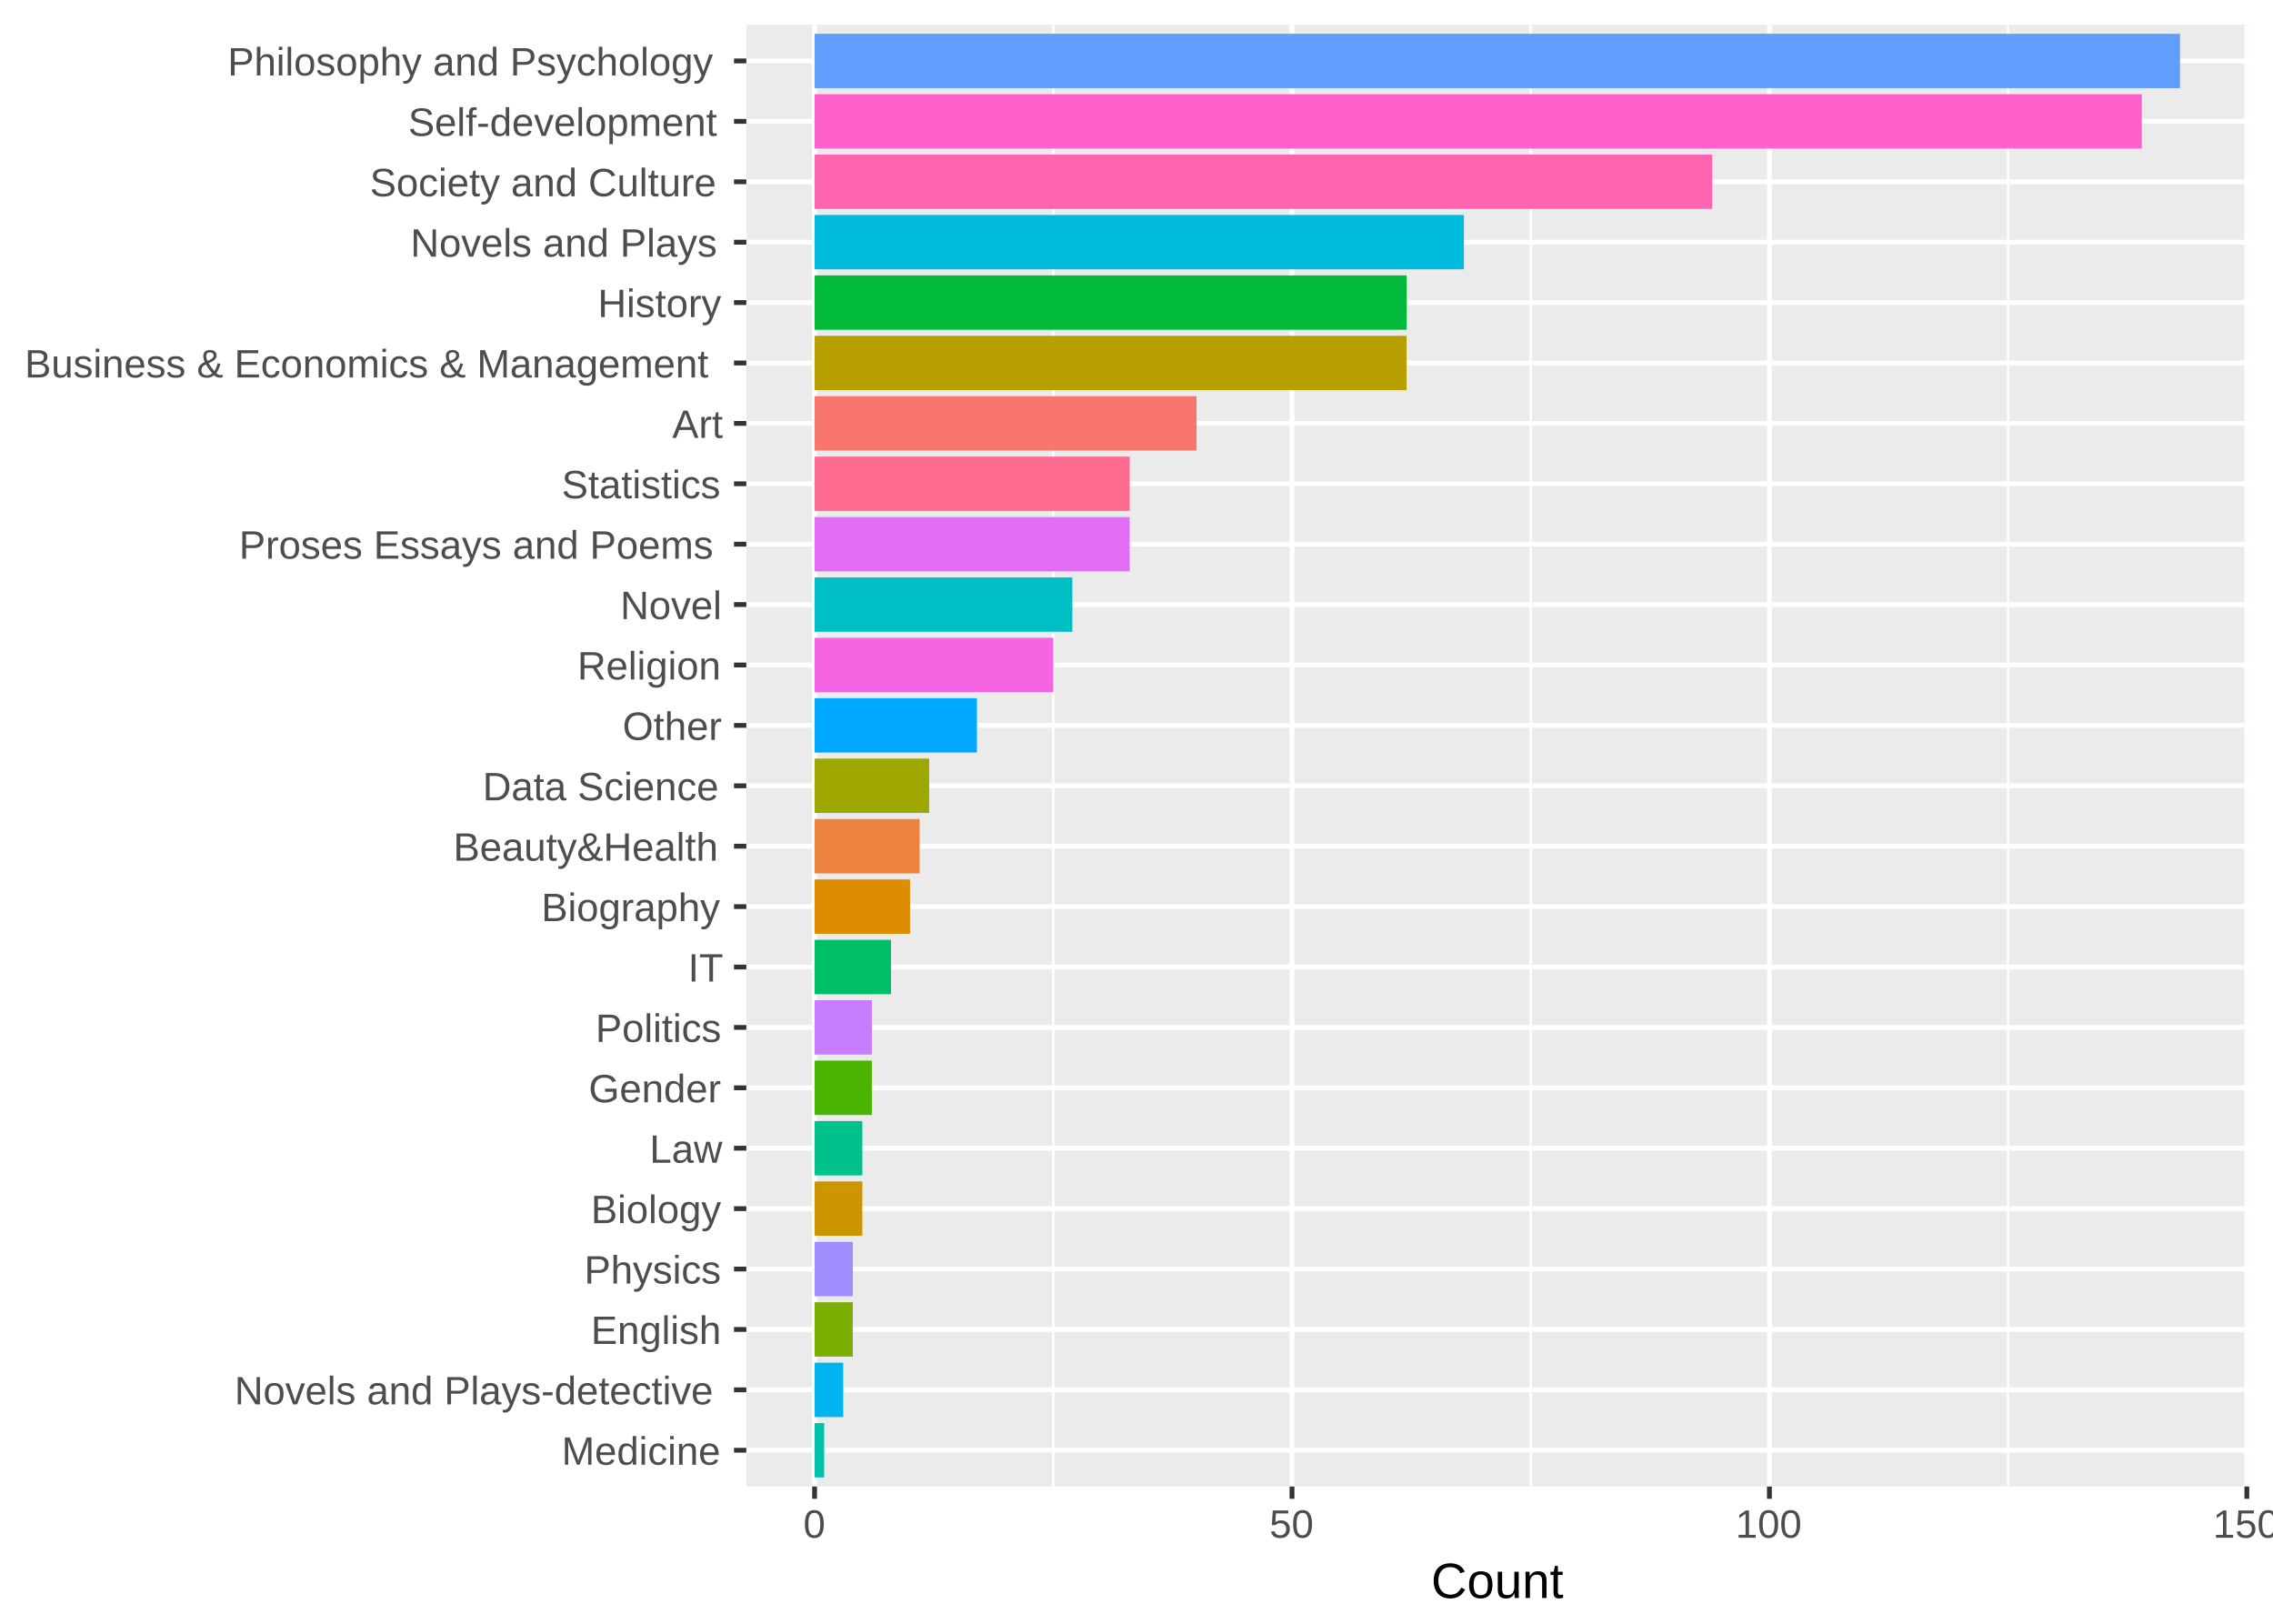
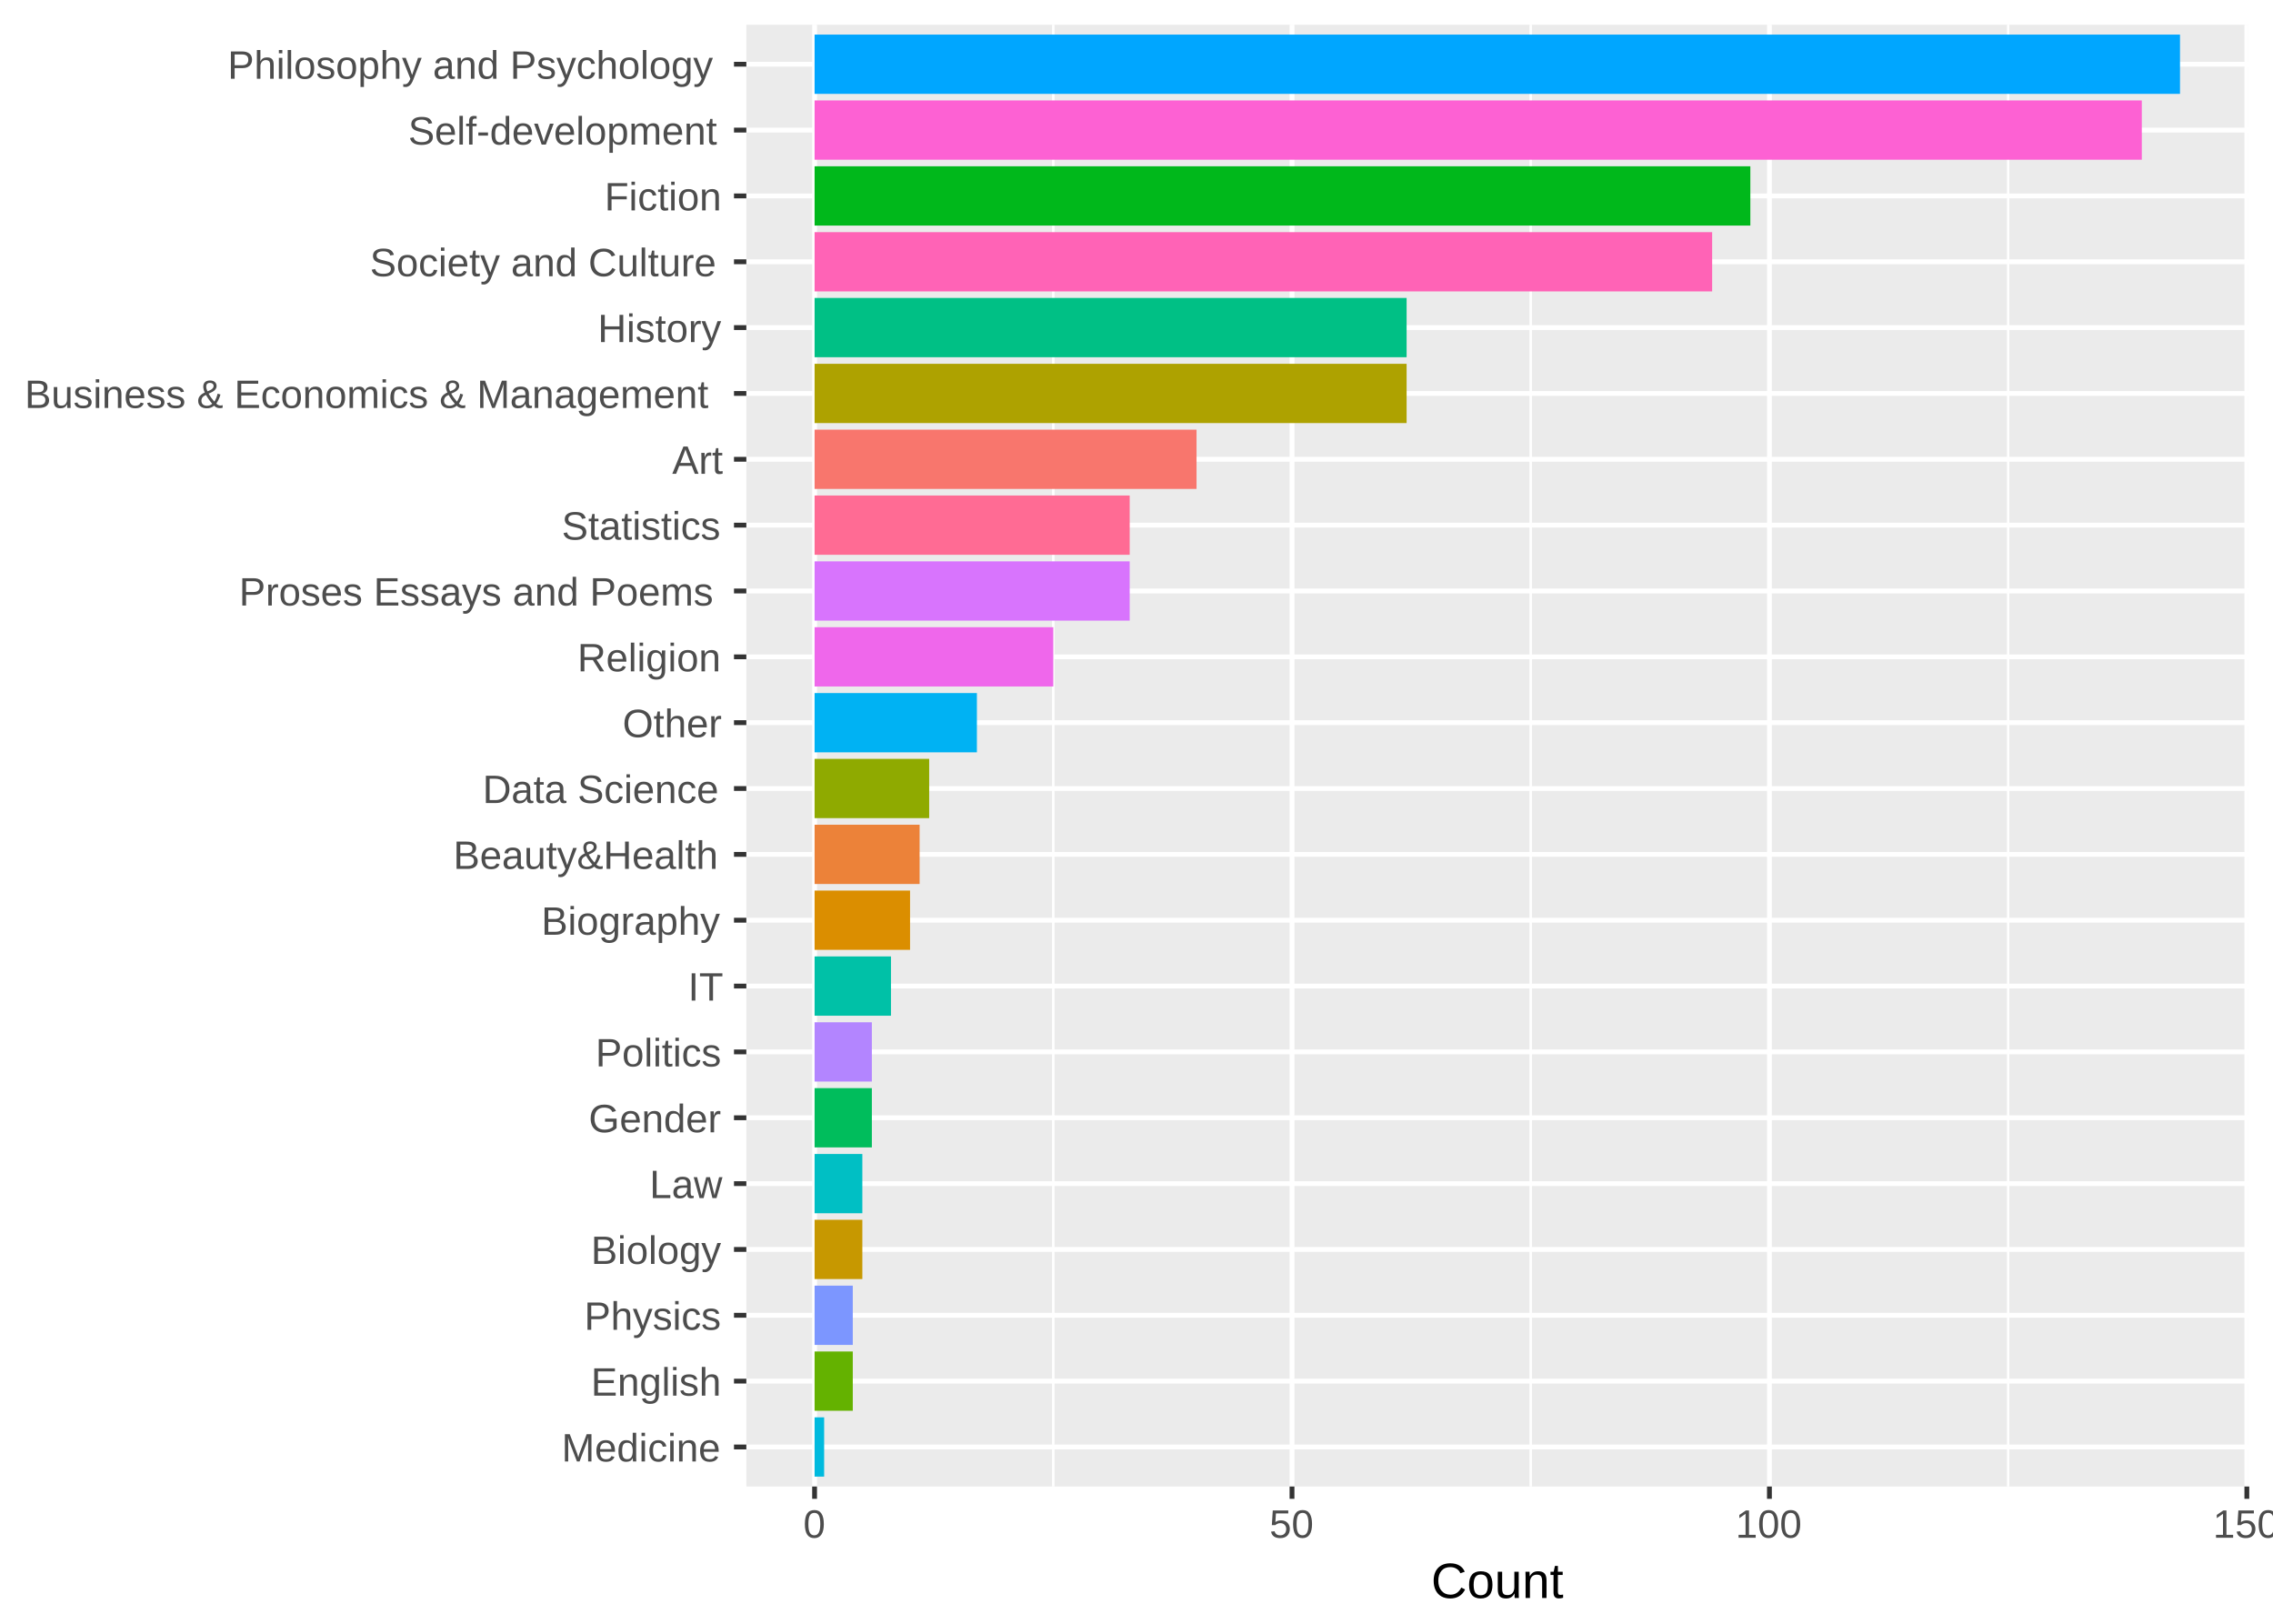
<svg xmlns="http://www.w3.org/2000/svg" viewBox="0 0 504.00 360.00">
  <defs>
    <style type="text/css">
    line, polyline, path, rect, circle {
      fill: none;
      stroke: #000000;
      stroke-linecap: round;
      stroke-linejoin: round;
      stroke-miterlimit: 10.00;
    }
  </style>
  </defs>
  <rect width="100%" height="100%" style="stroke: none; fill: #FFFFFF;" />
  <rect x="0.00" y="0.00" width="504.00" height="360.00" style="stroke-width: 1.07; stroke: #FFFFFF; fill: #FFFFFF;" />
  <defs>
    <clipPath id="cpMTY1LjQ4NXw0OTguNTIxfDMyOS41Njl8NS40Nzk0NQ==">
      <rect x="165.49" y="5.48" width="333.04" height="324.09" />
    </clipPath>
  </defs>
  <rect x="165.49" y="5.48" width="333.04" height="324.09" style="stroke-width: 1.07; stroke: none; fill: #EBEBEB;" clip-path="url(#cpMTY1LjQ4NXw0OTguNTIxfDMyOS41Njl8NS40Nzk0NQ==)" />
  <polyline points="233.55,329.57 233.55,5.48 " style="stroke-width: 0.53; stroke: #FFFFFF; stroke-linecap: butt;" clip-path="url(#cpMTY1LjQ4NXw0OTguNTIxfDMyOS41Njl8NS40Nzk0NQ==)" />
  <polyline points="339.41,329.57 339.41,5.48 " style="stroke-width: 0.53; stroke: #FFFFFF; stroke-linecap: butt;" clip-path="url(#cpMTY1LjQ4NXw0OTguNTIxfDMyOS41Njl8NS40Nzk0NQ==)" />
  <polyline points="445.27,329.57 445.27,5.48 " style="stroke-width: 0.53; stroke: #FFFFFF; stroke-linecap: butt;" clip-path="url(#cpMTY1LjQ4NXw0OTguNTIxfDMyOS41Njl8NS40Nzk0NQ==)" />
-   <polyline points="165.49,321.53 498.52,321.53 " style="stroke-width: 1.07; stroke: #FFFFFF; stroke-linecap: butt;" clip-path="url(#cpMTY1LjQ4NXw0OTguNTIxfDMyOS41Njl8NS40Nzk0NQ==)" />
-   <polyline points="165.49,308.14 498.52,308.14 " style="stroke-width: 1.07; stroke: #FFFFFF; stroke-linecap: butt;" clip-path="url(#cpMTY1LjQ4NXw0OTguNTIxfDMyOS41Njl8NS40Nzk0NQ==)" />
-   <polyline points="165.49,294.75 498.52,294.75 " style="stroke-width: 1.07; stroke: #FFFFFF; stroke-linecap: butt;" clip-path="url(#cpMTY1LjQ4NXw0OTguNTIxfDMyOS41Njl8NS40Nzk0NQ==)" />
-   <polyline points="165.49,281.36 498.52,281.36 " style="stroke-width: 1.07; stroke: #FFFFFF; stroke-linecap: butt;" clip-path="url(#cpMTY1LjQ4NXw0OTguNTIxfDMyOS41Njl8NS40Nzk0NQ==)" />
-   <polyline points="165.49,267.97 498.52,267.97 " style="stroke-width: 1.07; stroke: #FFFFFF; stroke-linecap: butt;" clip-path="url(#cpMTY1LjQ4NXw0OTguNTIxfDMyOS41Njl8NS40Nzk0NQ==)" />
-   <polyline points="165.49,254.57 498.52,254.57 " style="stroke-width: 1.07; stroke: #FFFFFF; stroke-linecap: butt;" clip-path="url(#cpMTY1LjQ4NXw0OTguNTIxfDMyOS41Njl8NS40Nzk0NQ==)" />
-   <polyline points="165.49,241.18 498.52,241.18 " style="stroke-width: 1.07; stroke: #FFFFFF; stroke-linecap: butt;" clip-path="url(#cpMTY1LjQ4NXw0OTguNTIxfDMyOS41Njl8NS40Nzk0NQ==)" />
-   <polyline points="165.49,227.79 498.52,227.79 " style="stroke-width: 1.07; stroke: #FFFFFF; stroke-linecap: butt;" clip-path="url(#cpMTY1LjQ4NXw0OTguNTIxfDMyOS41Njl8NS40Nzk0NQ==)" />
-   <polyline points="165.49,214.40 498.52,214.40 " style="stroke-width: 1.07; stroke: #FFFFFF; stroke-linecap: butt;" clip-path="url(#cpMTY1LjQ4NXw0OTguNTIxfDMyOS41Njl8NS40Nzk0NQ==)" />
-   <polyline points="165.49,201.00 498.52,201.00 " style="stroke-width: 1.07; stroke: #FFFFFF; stroke-linecap: butt;" clip-path="url(#cpMTY1LjQ4NXw0OTguNTIxfDMyOS41Njl8NS40Nzk0NQ==)" />
-   <polyline points="165.49,187.61 498.52,187.61 " style="stroke-width: 1.07; stroke: #FFFFFF; stroke-linecap: butt;" clip-path="url(#cpMTY1LjQ4NXw0OTguNTIxfDMyOS41Njl8NS40Nzk0NQ==)" />
-   <polyline points="165.49,174.22 498.52,174.22 " style="stroke-width: 1.07; stroke: #FFFFFF; stroke-linecap: butt;" clip-path="url(#cpMTY1LjQ4NXw0OTguNTIxfDMyOS41Njl8NS40Nzk0NQ==)" />
-   <polyline points="165.49,160.83 498.52,160.83 " style="stroke-width: 1.07; stroke: #FFFFFF; stroke-linecap: butt;" clip-path="url(#cpMTY1LjQ4NXw0OTguNTIxfDMyOS41Njl8NS40Nzk0NQ==)" />
-   <polyline points="165.49,147.44 498.52,147.44 " style="stroke-width: 1.07; stroke: #FFFFFF; stroke-linecap: butt;" clip-path="url(#cpMTY1LjQ4NXw0OTguNTIxfDMyOS41Njl8NS40Nzk0NQ==)" />
-   <polyline points="165.49,134.04 498.52,134.04 " style="stroke-width: 1.07; stroke: #FFFFFF; stroke-linecap: butt;" clip-path="url(#cpMTY1LjQ4NXw0OTguNTIxfDMyOS41Njl8NS40Nzk0NQ==)" />
-   <polyline points="165.49,120.65 498.52,120.65 " style="stroke-width: 1.07; stroke: #FFFFFF; stroke-linecap: butt;" clip-path="url(#cpMTY1LjQ4NXw0OTguNTIxfDMyOS41Njl8NS40Nzk0NQ==)" />
-   <polyline points="165.49,107.26 498.52,107.26 " style="stroke-width: 1.07; stroke: #FFFFFF; stroke-linecap: butt;" clip-path="url(#cpMTY1LjQ4NXw0OTguNTIxfDMyOS41Njl8NS40Nzk0NQ==)" />
-   <polyline points="165.49,93.87 498.52,93.87 " style="stroke-width: 1.07; stroke: #FFFFFF; stroke-linecap: butt;" clip-path="url(#cpMTY1LjQ4NXw0OTguNTIxfDMyOS41Njl8NS40Nzk0NQ==)" />
-   <polyline points="165.49,80.48 498.52,80.48 " style="stroke-width: 1.07; stroke: #FFFFFF; stroke-linecap: butt;" clip-path="url(#cpMTY1LjQ4NXw0OTguNTIxfDMyOS41Njl8NS40Nzk0NQ==)" />
-   <polyline points="165.49,67.08 498.52,67.08 " style="stroke-width: 1.07; stroke: #FFFFFF; stroke-linecap: butt;" clip-path="url(#cpMTY1LjQ4NXw0OTguNTIxfDMyOS41Njl8NS40Nzk0NQ==)" />
-   <polyline points="165.49,53.69 498.52,53.69 " style="stroke-width: 1.07; stroke: #FFFFFF; stroke-linecap: butt;" clip-path="url(#cpMTY1LjQ4NXw0OTguNTIxfDMyOS41Njl8NS40Nzk0NQ==)" />
-   <polyline points="165.49,40.30 498.52,40.30 " style="stroke-width: 1.07; stroke: #FFFFFF; stroke-linecap: butt;" clip-path="url(#cpMTY1LjQ4NXw0OTguNTIxfDMyOS41Njl8NS40Nzk0NQ==)" />
-   <polyline points="165.49,26.91 498.52,26.91 " style="stroke-width: 1.07; stroke: #FFFFFF; stroke-linecap: butt;" clip-path="url(#cpMTY1LjQ4NXw0OTguNTIxfDMyOS41Njl8NS40Nzk0NQ==)" />
-   <polyline points="165.49,13.51 498.52,13.51 " style="stroke-width: 1.07; stroke: #FFFFFF; stroke-linecap: butt;" clip-path="url(#cpMTY1LjQ4NXw0OTguNTIxfDMyOS41Njl8NS40Nzk0NQ==)" />
+   <polyline points="165.49,320.81 498.52,320.81 " style="stroke-width: 1.07; stroke: #FFFFFF; stroke-linecap: butt;" clip-path="url(#cpMTY1LjQ4NXw0OTguNTIxfDMyOS41Njl8NS40Nzk0NQ==)" />
+   <polyline points="165.49,306.21 498.52,306.21 " style="stroke-width: 1.07; stroke: #FFFFFF; stroke-linecap: butt;" clip-path="url(#cpMTY1LjQ4NXw0OTguNTIxfDMyOS41Njl8NS40Nzk0NQ==)" />
+   <polyline points="165.49,291.61 498.52,291.61 " style="stroke-width: 1.07; stroke: #FFFFFF; stroke-linecap: butt;" clip-path="url(#cpMTY1LjQ4NXw0OTguNTIxfDMyOS41Njl8NS40Nzk0NQ==)" />
+   <polyline points="165.49,277.01 498.52,277.01 " style="stroke-width: 1.07; stroke: #FFFFFF; stroke-linecap: butt;" clip-path="url(#cpMTY1LjQ4NXw0OTguNTIxfDMyOS41Njl8NS40Nzk0NQ==)" />
+   <polyline points="165.49,262.42 498.52,262.42 " style="stroke-width: 1.07; stroke: #FFFFFF; stroke-linecap: butt;" clip-path="url(#cpMTY1LjQ4NXw0OTguNTIxfDMyOS41Njl8NS40Nzk0NQ==)" />
+   <polyline points="165.49,247.82 498.52,247.82 " style="stroke-width: 1.07; stroke: #FFFFFF; stroke-linecap: butt;" clip-path="url(#cpMTY1LjQ4NXw0OTguNTIxfDMyOS41Njl8NS40Nzk0NQ==)" />
+   <polyline points="165.49,233.22 498.52,233.22 " style="stroke-width: 1.07; stroke: #FFFFFF; stroke-linecap: butt;" clip-path="url(#cpMTY1LjQ4NXw0OTguNTIxfDMyOS41Njl8NS40Nzk0NQ==)" />
+   <polyline points="165.49,218.62 498.52,218.62 " style="stroke-width: 1.07; stroke: #FFFFFF; stroke-linecap: butt;" clip-path="url(#cpMTY1LjQ4NXw0OTguNTIxfDMyOS41Njl8NS40Nzk0NQ==)" />
+   <polyline points="165.49,204.02 498.52,204.02 " style="stroke-width: 1.07; stroke: #FFFFFF; stroke-linecap: butt;" clip-path="url(#cpMTY1LjQ4NXw0OTguNTIxfDMyOS41Njl8NS40Nzk0NQ==)" />
+   <polyline points="165.49,189.42 498.52,189.42 " style="stroke-width: 1.07; stroke: #FFFFFF; stroke-linecap: butt;" clip-path="url(#cpMTY1LjQ4NXw0OTguNTIxfDMyOS41Njl8NS40Nzk0NQ==)" />
+   <polyline points="165.49,174.82 498.52,174.82 " style="stroke-width: 1.07; stroke: #FFFFFF; stroke-linecap: butt;" clip-path="url(#cpMTY1LjQ4NXw0OTguNTIxfDMyOS41Njl8NS40Nzk0NQ==)" />
+   <polyline points="165.49,160.22 498.52,160.22 " style="stroke-width: 1.07; stroke: #FFFFFF; stroke-linecap: butt;" clip-path="url(#cpMTY1LjQ4NXw0OTguNTIxfDMyOS41Njl8NS40Nzk0NQ==)" />
+   <polyline points="165.49,145.63 498.52,145.63 " style="stroke-width: 1.07; stroke: #FFFFFF; stroke-linecap: butt;" clip-path="url(#cpMTY1LjQ4NXw0OTguNTIxfDMyOS41Njl8NS40Nzk0NQ==)" />
+   <polyline points="165.49,131.03 498.52,131.03 " style="stroke-width: 1.07; stroke: #FFFFFF; stroke-linecap: butt;" clip-path="url(#cpMTY1LjQ4NXw0OTguNTIxfDMyOS41Njl8NS40Nzk0NQ==)" />
+   <polyline points="165.49,116.43 498.52,116.43 " style="stroke-width: 1.07; stroke: #FFFFFF; stroke-linecap: butt;" clip-path="url(#cpMTY1LjQ4NXw0OTguNTIxfDMyOS41Njl8NS40Nzk0NQ==)" />
+   <polyline points="165.49,101.83 498.52,101.83 " style="stroke-width: 1.07; stroke: #FFFFFF; stroke-linecap: butt;" clip-path="url(#cpMTY1LjQ4NXw0OTguNTIxfDMyOS41Njl8NS40Nzk0NQ==)" />
+   <polyline points="165.49,87.23 498.52,87.23 " style="stroke-width: 1.07; stroke: #FFFFFF; stroke-linecap: butt;" clip-path="url(#cpMTY1LjQ4NXw0OTguNTIxfDMyOS41Njl8NS40Nzk0NQ==)" />
+   <polyline points="165.49,72.63 498.52,72.63 " style="stroke-width: 1.07; stroke: #FFFFFF; stroke-linecap: butt;" clip-path="url(#cpMTY1LjQ4NXw0OTguNTIxfDMyOS41Njl8NS40Nzk0NQ==)" />
+   <polyline points="165.49,58.03 498.52,58.03 " style="stroke-width: 1.07; stroke: #FFFFFF; stroke-linecap: butt;" clip-path="url(#cpMTY1LjQ4NXw0OTguNTIxfDMyOS41Njl8NS40Nzk0NQ==)" />
+   <polyline points="165.49,43.44 498.52,43.44 " style="stroke-width: 1.07; stroke: #FFFFFF; stroke-linecap: butt;" clip-path="url(#cpMTY1LjQ4NXw0OTguNTIxfDMyOS41Njl8NS40Nzk0NQ==)" />
+   <polyline points="165.49,28.84 498.52,28.84 " style="stroke-width: 1.07; stroke: #FFFFFF; stroke-linecap: butt;" clip-path="url(#cpMTY1LjQ4NXw0OTguNTIxfDMyOS41Njl8NS40Nzk0NQ==)" />
+   <polyline points="165.49,14.24 498.52,14.24 " style="stroke-width: 1.07; stroke: #FFFFFF; stroke-linecap: butt;" clip-path="url(#cpMTY1LjQ4NXw0OTguNTIxfDMyOS41Njl8NS40Nzk0NQ==)" />
  <polyline points="180.62,329.57 180.62,5.48 " style="stroke-width: 1.07; stroke: #FFFFFF; stroke-linecap: butt;" clip-path="url(#cpMTY1LjQ4NXw0OTguNTIxfDMyOS41Njl8NS40Nzk0NQ==)" />
  <polyline points="286.48,329.57 286.48,5.48 " style="stroke-width: 1.07; stroke: #FFFFFF; stroke-linecap: butt;" clip-path="url(#cpMTY1LjQ4NXw0OTguNTIxfDMyOS41Njl8NS40Nzk0NQ==)" />
  <polyline points="392.34,329.57 392.34,5.48 " style="stroke-width: 1.07; stroke: #FFFFFF; stroke-linecap: butt;" clip-path="url(#cpMTY1LjQ4NXw0OTguNTIxfDMyOS41Njl8NS40Nzk0NQ==)" />
  <polyline points="498.20,329.57 498.20,5.48 " style="stroke-width: 1.07; stroke: #FFFFFF; stroke-linecap: butt;" clip-path="url(#cpMTY1LjQ4NXw0OTguNTIxfDMyOS41Njl8NS40Nzk0NQ==)" />
-   <rect x="180.62" y="315.51" width="2.12" height="12.05" style="stroke-width: 1.07; stroke: none; stroke-linecap: butt; fill: #00C1A9;" clip-path="url(#cpMTY1LjQ4NXw0OTguNTIxfDMyOS41Njl8NS40Nzk0NQ==)" />
-   <rect x="180.62" y="302.12" width="6.35" height="12.05" style="stroke-width: 1.07; stroke: none; stroke-linecap: butt; fill: #00B4F0;" clip-path="url(#cpMTY1LjQ4NXw0OTguNTIxfDMyOS41Njl8NS40Nzk0NQ==)" />
-   <rect x="180.62" y="288.72" width="8.47" height="12.05" style="stroke-width: 1.07; stroke: none; stroke-linecap: butt; fill: #7CAE00;" clip-path="url(#cpMTY1LjQ4NXw0OTguNTIxfDMyOS41Njl8NS40Nzk0NQ==)" />
-   <rect x="180.62" y="275.33" width="8.47" height="12.05" style="stroke-width: 1.07; stroke: none; stroke-linecap: butt; fill: #9F8CFF;" clip-path="url(#cpMTY1LjQ4NXw0OTguNTIxfDMyOS41Njl8NS40Nzk0NQ==)" />
-   <rect x="180.62" y="261.94" width="10.59" height="12.05" style="stroke-width: 1.07; stroke: none; stroke-linecap: butt; fill: #CD9600;" clip-path="url(#cpMTY1LjQ4NXw0OTguNTIxfDMyOS41Njl8NS40Nzk0NQ==)" />
-   <rect x="180.62" y="248.55" width="10.59" height="12.05" style="stroke-width: 1.07; stroke: none; stroke-linecap: butt; fill: #00C08B;" clip-path="url(#cpMTY1LjQ4NXw0OTguNTIxfDMyOS41Njl8NS40Nzk0NQ==)" />
-   <rect x="180.62" y="235.15" width="12.70" height="12.05" style="stroke-width: 1.07; stroke: none; stroke-linecap: butt; fill: #49B500;" clip-path="url(#cpMTY1LjQ4NXw0OTguNTIxfDMyOS41Njl8NS40Nzk0NQ==)" />
-   <rect x="180.62" y="221.76" width="12.70" height="12.05" style="stroke-width: 1.07; stroke: none; stroke-linecap: butt; fill: #C77CFF;" clip-path="url(#cpMTY1LjQ4NXw0OTguNTIxfDMyOS41Njl8NS40Nzk0NQ==)" />
-   <rect x="180.62" y="208.37" width="16.94" height="12.05" style="stroke-width: 1.07; stroke: none; stroke-linecap: butt; fill: #00BE67;" clip-path="url(#cpMTY1LjQ4NXw0OTguNTIxfDMyOS41Njl8NS40Nzk0NQ==)" />
-   <rect x="180.62" y="194.98" width="21.17" height="12.05" style="stroke-width: 1.07; stroke: none; stroke-linecap: butt; fill: #DE8C00;" clip-path="url(#cpMTY1LjQ4NXw0OTguNTIxfDMyOS41Njl8NS40Nzk0NQ==)" />
-   <rect x="180.62" y="181.59" width="23.29" height="12.05" style="stroke-width: 1.07; stroke: none; stroke-linecap: butt; fill: #ED813E;" clip-path="url(#cpMTY1LjQ4NXw0OTguNTIxfDMyOS41Njl8NS40Nzk0NQ==)" />
-   <rect x="180.62" y="168.19" width="25.41" height="12.05" style="stroke-width: 1.07; stroke: none; stroke-linecap: butt; fill: #9DA700;" clip-path="url(#cpMTY1LjQ4NXw0OTguNTIxfDMyOS41Njl8NS40Nzk0NQ==)" />
-   <rect x="180.62" y="154.80" width="35.99" height="12.05" style="stroke-width: 1.07; stroke: none; stroke-linecap: butt; fill: #00A9FF;" clip-path="url(#cpMTY1LjQ4NXw0OTguNTIxfDMyOS41Njl8NS40Nzk0NQ==)" />
-   <rect x="180.62" y="141.41" width="52.93" height="12.05" style="stroke-width: 1.07; stroke: none; stroke-linecap: butt; fill: #F564E3;" clip-path="url(#cpMTY1LjQ4NXw0OTguNTIxfDMyOS41Njl8NS40Nzk0NQ==)" />
-   <rect x="180.62" y="128.02" width="57.16" height="12.05" style="stroke-width: 1.07; stroke: none; stroke-linecap: butt; fill: #00BFC4;" clip-path="url(#cpMTY1LjQ4NXw0OTguNTIxfDMyOS41Njl8NS40Nzk0NQ==)" />
-   <rect x="180.62" y="114.63" width="69.87" height="12.05" style="stroke-width: 1.07; stroke: none; stroke-linecap: butt; fill: #E36EF6;" clip-path="url(#cpMTY1LjQ4NXw0OTguNTIxfDMyOS41Njl8NS40Nzk0NQ==)" />
-   <rect x="180.62" y="101.23" width="69.87" height="12.05" style="stroke-width: 1.07; stroke: none; stroke-linecap: butt; fill: #FF6C91;" clip-path="url(#cpMTY1LjQ4NXw0OTguNTIxfDMyOS41Njl8NS40Nzk0NQ==)" />
-   <rect x="180.62" y="87.84" width="84.69" height="12.05" style="stroke-width: 1.07; stroke: none; stroke-linecap: butt; fill: #F8766D;" clip-path="url(#cpMTY1LjQ4NXw0OTguNTIxfDMyOS41Njl8NS40Nzk0NQ==)" />
-   <rect x="180.62" y="74.45" width="131.27" height="12.05" style="stroke-width: 1.07; stroke: none; stroke-linecap: butt; fill: #B79F00;" clip-path="url(#cpMTY1LjQ4NXw0OTguNTIxfDMyOS41Njl8NS40Nzk0NQ==)" />
-   <rect x="180.62" y="61.06" width="131.27" height="12.05" style="stroke-width: 1.07; stroke: none; stroke-linecap: butt; fill: #00BA38;" clip-path="url(#cpMTY1LjQ4NXw0OTguNTIxfDMyOS41Njl8NS40Nzk0NQ==)" />
-   <rect x="180.62" y="47.66" width="143.97" height="12.05" style="stroke-width: 1.07; stroke: none; stroke-linecap: butt; fill: #00BBDC;" clip-path="url(#cpMTY1LjQ4NXw0OTguNTIxfDMyOS41Njl8NS40Nzk0NQ==)" />
-   <rect x="180.62" y="34.27" width="199.02" height="12.05" style="stroke-width: 1.07; stroke: none; stroke-linecap: butt; fill: #FF64B0;" clip-path="url(#cpMTY1LjQ4NXw0OTguNTIxfDMyOS41Njl8NS40Nzk0NQ==)" />
-   <rect x="180.62" y="20.88" width="294.29" height="12.05" style="stroke-width: 1.07; stroke: none; stroke-linecap: butt; fill: #FF61CC;" clip-path="url(#cpMTY1LjQ4NXw0OTguNTIxfDMyOS41Njl8NS40Nzk0NQ==)" />
-   <rect x="180.62" y="7.49" width="302.76" height="12.05" style="stroke-width: 1.07; stroke: none; stroke-linecap: butt; fill: #619CFF;" clip-path="url(#cpMTY1LjQ4NXw0OTguNTIxfDMyOS41Njl8NS40Nzk0NQ==)" />
+   <rect x="180.62" y="314.24" width="2.12" height="13.14" style="stroke-width: 1.07; stroke: none; stroke-linecap: butt; fill: #00BADE;" clip-path="url(#cpMTY1LjQ4NXw0OTguNTIxfDMyOS41Njl8NS40Nzk0NQ==)" />
+   <rect x="180.62" y="299.64" width="8.47" height="13.14" style="stroke-width: 1.07; stroke: none; stroke-linecap: butt; fill: #64B200;" clip-path="url(#cpMTY1LjQ4NXw0OTguNTIxfDMyOS41Njl8NS40Nzk0NQ==)" />
+   <rect x="180.62" y="285.04" width="8.47" height="13.14" style="stroke-width: 1.07; stroke: none; stroke-linecap: butt; fill: #7C96FF;" clip-path="url(#cpMTY1LjQ4NXw0OTguNTIxfDMyOS41Njl8NS40Nzk0NQ==)" />
+   <rect x="180.62" y="270.44" width="10.59" height="13.14" style="stroke-width: 1.07; stroke: none; stroke-linecap: butt; fill: #C79800;" clip-path="url(#cpMTY1LjQ4NXw0OTguNTIxfDMyOS41Njl8NS40Nzk0NQ==)" />
+   <rect x="180.62" y="255.85" width="10.59" height="13.14" style="stroke-width: 1.07; stroke: none; stroke-linecap: butt; fill: #00BFC4;" clip-path="url(#cpMTY1LjQ4NXw0OTguNTIxfDMyOS41Njl8NS40Nzk0NQ==)" />
+   <rect x="180.62" y="241.25" width="12.70" height="13.14" style="stroke-width: 1.07; stroke: none; stroke-linecap: butt; fill: #00BD5C;" clip-path="url(#cpMTY1LjQ4NXw0OTguNTIxfDMyOS41Njl8NS40Nzk0NQ==)" />
+   <rect x="180.62" y="226.65" width="12.70" height="13.14" style="stroke-width: 1.07; stroke: none; stroke-linecap: butt; fill: #B385FF;" clip-path="url(#cpMTY1LjQ4NXw0OTguNTIxfDMyOS41Njl8NS40Nzk0NQ==)" />
+   <rect x="180.62" y="212.05" width="16.94" height="13.14" style="stroke-width: 1.07; stroke: none; stroke-linecap: butt; fill: #00C1A7;" clip-path="url(#cpMTY1LjQ4NXw0OTguNTIxfDMyOS41Njl8NS40Nzk0NQ==)" />
+   <rect x="180.62" y="197.45" width="21.17" height="13.14" style="stroke-width: 1.07; stroke: none; stroke-linecap: butt; fill: #DB8E00;" clip-path="url(#cpMTY1LjQ4NXw0OTguNTIxfDMyOS41Njl8NS40Nzk0NQ==)" />
+   <rect x="180.62" y="182.85" width="23.29" height="13.14" style="stroke-width: 1.07; stroke: none; stroke-linecap: butt; fill: #EC8239;" clip-path="url(#cpMTY1LjQ4NXw0OTguNTIxfDMyOS41Njl8NS40Nzk0NQ==)" />
+   <rect x="180.62" y="168.25" width="25.41" height="13.14" style="stroke-width: 1.07; stroke: none; stroke-linecap: butt; fill: #8FAA00;" clip-path="url(#cpMTY1LjQ4NXw0OTguNTIxfDMyOS41Njl8NS40Nzk0NQ==)" />
+   <rect x="180.62" y="153.66" width="35.99" height="13.14" style="stroke-width: 1.07; stroke: none; stroke-linecap: butt; fill: #00B2F3;" clip-path="url(#cpMTY1LjQ4NXw0OTguNTIxfDMyOS41Njl8NS40Nzk0NQ==)" />
+   <rect x="180.62" y="139.06" width="52.93" height="13.14" style="stroke-width: 1.07; stroke: none; stroke-linecap: butt; fill: #EF67EB;" clip-path="url(#cpMTY1LjQ4NXw0OTguNTIxfDMyOS41Njl8NS40Nzk0NQ==)" />
+   <rect x="180.62" y="124.46" width="69.87" height="13.14" style="stroke-width: 1.07; stroke: none; stroke-linecap: butt; fill: #D874FD;" clip-path="url(#cpMTY1LjQ4NXw0OTguNTIxfDMyOS41Njl8NS40Nzk0NQ==)" />
+   <rect x="180.62" y="109.86" width="69.87" height="13.14" style="stroke-width: 1.07; stroke: none; stroke-linecap: butt; fill: #FF6B94;" clip-path="url(#cpMTY1LjQ4NXw0OTguNTIxfDMyOS41Njl8NS40Nzk0NQ==)" />
+   <rect x="180.62" y="95.26" width="84.69" height="13.14" style="stroke-width: 1.07; stroke: none; stroke-linecap: butt; fill: #F8766D;" clip-path="url(#cpMTY1LjQ4NXw0OTguNTIxfDMyOS41Njl8NS40Nzk0NQ==)" />
+   <rect x="180.62" y="80.66" width="131.27" height="13.14" style="stroke-width: 1.07; stroke: none; stroke-linecap: butt; fill: #AEA200;" clip-path="url(#cpMTY1LjQ4NXw0OTguNTIxfDMyOS41Njl8NS40Nzk0NQ==)" />
+   <rect x="180.62" y="66.06" width="131.27" height="13.14" style="stroke-width: 1.07; stroke: none; stroke-linecap: butt; fill: #00C085;" clip-path="url(#cpMTY1LjQ4NXw0OTguNTIxfDMyOS41Njl8NS40Nzk0NQ==)" />
+   <rect x="180.62" y="51.47" width="199.02" height="13.14" style="stroke-width: 1.07; stroke: none; stroke-linecap: butt; fill: #FF63B6;" clip-path="url(#cpMTY1LjQ4NXw0OTguNTIxfDMyOS41Njl8NS40Nzk0NQ==)" />
+   <rect x="180.62" y="36.87" width="207.49" height="13.14" style="stroke-width: 1.07; stroke: none; stroke-linecap: butt; fill: #00B81B;" clip-path="url(#cpMTY1LjQ4NXw0OTguNTIxfDMyOS41Njl8NS40Nzk0NQ==)" />
+   <rect x="180.62" y="22.27" width="294.29" height="13.14" style="stroke-width: 1.07; stroke: none; stroke-linecap: butt; fill: #FD61D3;" clip-path="url(#cpMTY1LjQ4NXw0OTguNTIxfDMyOS41Njl8NS40Nzk0NQ==)" />
+   <rect x="180.62" y="7.67" width="302.76" height="13.14" style="stroke-width: 1.07; stroke: none; stroke-linecap: butt; fill: #00A6FF;" clip-path="url(#cpMTY1LjQ4NXw0OTguNTIxfDMyOS41Njl8NS40Nzk0NQ==)" />
  <defs>
    <clipPath id="cpMHw1MDR8MzYwfDA=">
      <rect x="0.00" y="0.00" width="504.00" height="360.00" />
    </clipPath>
  </defs>
  <g clip-path="url(#cpMHw1MDR8MzYwfDA=)">
-     <text x="124.54" y="324.75" style="font-size: 8.80px; fill: #4D4D4D; font-family: Arial;" textLength="36.02px" lengthAdjust="spacingAndGlyphs">Medicine</text>
+     <text x="124.54" y="324.03" style="font-size: 8.80px; fill: #4D4D4D; font-family: Arial;" textLength="36.02px" lengthAdjust="spacingAndGlyphs">Medicine</text>
  </g>
  <g clip-path="url(#cpMHw1MDR8MzYwfDA=)">
-     <text x="52.00" y="311.36" style="font-size: 8.80px; fill: #4D4D4D; font-family: Arial;" textLength="108.55px" lengthAdjust="spacingAndGlyphs">Novels and Plays-detective</text>
+     <text x="131.04" y="309.43" style="font-size: 8.80px; fill: #4D4D4D; font-family: Arial;" textLength="29.52px" lengthAdjust="spacingAndGlyphs">English</text>
  </g>
  <g clip-path="url(#cpMHw1MDR8MzYwfDA=)">
-     <text x="131.04" y="297.97" style="font-size: 8.80px; fill: #4D4D4D; font-family: Arial;" textLength="29.52px" lengthAdjust="spacingAndGlyphs">English</text>
+     <text x="129.55" y="294.83" style="font-size: 8.80px; fill: #4D4D4D; font-family: Arial;" textLength="31.01px" lengthAdjust="spacingAndGlyphs">Physics</text>
  </g>
  <g clip-path="url(#cpMHw1MDR8MzYwfDA=)">
-     <text x="129.55" y="284.58" style="font-size: 8.80px; fill: #4D4D4D; font-family: Arial;" textLength="31.01px" lengthAdjust="spacingAndGlyphs">Physics</text>
+     <text x="131.04" y="280.23" style="font-size: 8.80px; fill: #4D4D4D; font-family: Arial;" textLength="29.52px" lengthAdjust="spacingAndGlyphs">Biology</text>
  </g>
  <g clip-path="url(#cpMHw1MDR8MzYwfDA=)">
-     <text x="131.04" y="271.18" style="font-size: 8.80px; fill: #4D4D4D; font-family: Arial;" textLength="29.52px" lengthAdjust="spacingAndGlyphs">Biology</text>
+     <text x="144.04" y="265.63" style="font-size: 8.80px; fill: #4D4D4D; font-family: Arial;" textLength="16.51px" lengthAdjust="spacingAndGlyphs">Law</text>
  </g>
  <g clip-path="url(#cpMHw1MDR8MzYwfDA=)">
-     <text x="144.04" y="257.79" style="font-size: 8.80px; fill: #4D4D4D; font-family: Arial;" textLength="16.51px" lengthAdjust="spacingAndGlyphs">Law</text>
+     <text x="130.53" y="251.04" style="font-size: 8.80px; fill: #4D4D4D; font-family: Arial;" textLength="30.02px" lengthAdjust="spacingAndGlyphs">Gender</text>
  </g>
  <g clip-path="url(#cpMHw1MDR8MzYwfDA=)">
-     <text x="130.53" y="244.40" style="font-size: 8.80px; fill: #4D4D4D; font-family: Arial;" textLength="30.02px" lengthAdjust="spacingAndGlyphs">Gender</text>
+     <text x="132.05" y="236.44" style="font-size: 8.80px; fill: #4D4D4D; font-family: Arial;" textLength="28.51px" lengthAdjust="spacingAndGlyphs">Politics</text>
  </g>
  <g clip-path="url(#cpMHw1MDR8MzYwfDA=)">
-     <text x="132.05" y="231.01" style="font-size: 8.80px; fill: #4D4D4D; font-family: Arial;" textLength="28.51px" lengthAdjust="spacingAndGlyphs">Politics</text>
+     <text x="152.56" y="221.84" style="font-size: 8.80px; fill: #4D4D4D; font-family: Arial;" textLength="8.00px" lengthAdjust="spacingAndGlyphs">IT</text>
  </g>
  <g clip-path="url(#cpMHw1MDR8MzYwfDA=)">
-     <text x="152.56" y="217.62" style="font-size: 8.80px; fill: #4D4D4D; font-family: Arial;" textLength="8.00px" lengthAdjust="spacingAndGlyphs">IT</text>
+     <text x="120.03" y="207.24" style="font-size: 8.80px; fill: #4D4D4D; font-family: Arial;" textLength="40.53px" lengthAdjust="spacingAndGlyphs">Biography</text>
  </g>
  <g clip-path="url(#cpMHw1MDR8MzYwfDA=)">
-     <text x="120.03" y="204.22" style="font-size: 8.80px; fill: #4D4D4D; font-family: Arial;" textLength="40.53px" lengthAdjust="spacingAndGlyphs">Biography</text>
+     <text x="100.52" y="192.64" style="font-size: 8.80px; fill: #4D4D4D; font-family: Arial;" textLength="60.04px" lengthAdjust="spacingAndGlyphs">Beauty&amp;Health</text>
  </g>
  <g clip-path="url(#cpMHw1MDR8MzYwfDA=)">
-     <text x="100.52" y="190.83" style="font-size: 8.80px; fill: #4D4D4D; font-family: Arial;" textLength="60.04px" lengthAdjust="spacingAndGlyphs">Beauty&amp;Health</text>
+     <text x="107.02" y="178.04" style="font-size: 8.80px; fill: #4D4D4D; font-family: Arial;" textLength="53.53px" lengthAdjust="spacingAndGlyphs">Data Science</text>
  </g>
  <g clip-path="url(#cpMHw1MDR8MzYwfDA=)">
-     <text x="107.02" y="177.44" style="font-size: 8.80px; fill: #4D4D4D; font-family: Arial;" textLength="53.53px" lengthAdjust="spacingAndGlyphs">Data Science</text>
+     <text x="138.04" y="163.44" style="font-size: 8.80px; fill: #4D4D4D; font-family: Arial;" textLength="22.51px" lengthAdjust="spacingAndGlyphs">Other</text>
  </g>
  <g clip-path="url(#cpMHw1MDR8MzYwfDA=)">
-     <text x="138.04" y="164.05" style="font-size: 8.80px; fill: #4D4D4D; font-family: Arial;" textLength="22.51px" lengthAdjust="spacingAndGlyphs">Other</text>
+     <text x="128.03" y="148.85" style="font-size: 8.80px; fill: #4D4D4D; font-family: Arial;" textLength="32.52px" lengthAdjust="spacingAndGlyphs">Religion</text>
  </g>
  <g clip-path="url(#cpMHw1MDR8MzYwfDA=)">
-     <text x="128.03" y="150.65" style="font-size: 8.80px; fill: #4D4D4D; font-family: Arial;" textLength="32.52px" lengthAdjust="spacingAndGlyphs">Religion</text>
+     <text x="53.01" y="134.25" style="font-size: 8.80px; fill: #4D4D4D; font-family: Arial;" textLength="107.55px" lengthAdjust="spacingAndGlyphs">Proses Essays and Poems</text>
  </g>
  <g clip-path="url(#cpMHw1MDR8MzYwfDA=)">
-     <text x="137.54" y="137.26" style="font-size: 8.80px; fill: #4D4D4D; font-family: Arial;" textLength="23.01px" lengthAdjust="spacingAndGlyphs">Novel</text>
+     <text x="124.54" y="119.65" style="font-size: 8.80px; fill: #4D4D4D; font-family: Arial;" textLength="36.01px" lengthAdjust="spacingAndGlyphs">Statistics</text>
  </g>
  <g clip-path="url(#cpMHw1MDR8MzYwfDA=)">
-     <text x="53.01" y="123.87" style="font-size: 8.80px; fill: #4D4D4D; font-family: Arial;" textLength="107.55px" lengthAdjust="spacingAndGlyphs">Proses Essays and Poems</text>
+     <text x="149.05" y="105.05" style="font-size: 8.80px; fill: #4D4D4D; font-family: Arial;" textLength="11.50px" lengthAdjust="spacingAndGlyphs">Art</text>
  </g>
  <g clip-path="url(#cpMHw1MDR8MzYwfDA=)">
-     <text x="124.54" y="110.48" style="font-size: 8.80px; fill: #4D4D4D; font-family: Arial;" textLength="36.01px" lengthAdjust="spacingAndGlyphs">Statistics</text>
+     <text x="5.48" y="90.45" style="font-size: 8.80px; fill: #4D4D4D; font-family: Arial;" textLength="155.07px" lengthAdjust="spacingAndGlyphs">Business &amp; Economics &amp; Management</text>
  </g>
  <g clip-path="url(#cpMHw1MDR8MzYwfDA=)">
-     <text x="149.05" y="97.09" style="font-size: 8.80px; fill: #4D4D4D; font-family: Arial;" textLength="11.50px" lengthAdjust="spacingAndGlyphs">Art</text>
+     <text x="132.55" y="75.85" style="font-size: 8.80px; fill: #4D4D4D; font-family: Arial;" textLength="28.00px" lengthAdjust="spacingAndGlyphs">History</text>
  </g>
  <g clip-path="url(#cpMHw1MDR8MzYwfDA=)">
-     <text x="5.48" y="83.69" style="font-size: 8.80px; fill: #4D4D4D; font-family: Arial;" textLength="155.07px" lengthAdjust="spacingAndGlyphs">Business &amp; Economics &amp; Management</text>
+     <text x="82.01" y="61.25" style="font-size: 8.80px; fill: #4D4D4D; font-family: Arial;" textLength="78.54px" lengthAdjust="spacingAndGlyphs">Society and Culture</text>
  </g>
  <g clip-path="url(#cpMHw1MDR8MzYwfDA=)">
-     <text x="132.55" y="70.30" style="font-size: 8.80px; fill: #4D4D4D; font-family: Arial;" textLength="28.00px" lengthAdjust="spacingAndGlyphs">History</text>
+     <text x="134.05" y="46.65" style="font-size: 8.80px; fill: #4D4D4D; font-family: Arial;" textLength="26.51px" lengthAdjust="spacingAndGlyphs">Fiction</text>
  </g>
  <g clip-path="url(#cpMHw1MDR8MzYwfDA=)">
-     <text x="91.02" y="56.91" style="font-size: 8.80px; fill: #4D4D4D; font-family: Arial;" textLength="69.53px" lengthAdjust="spacingAndGlyphs">Novels and Plays</text>
+     <text x="90.51" y="32.06" style="font-size: 8.80px; fill: #4D4D4D; font-family: Arial;" textLength="70.04px" lengthAdjust="spacingAndGlyphs">Self-development</text>
  </g>
  <g clip-path="url(#cpMHw1MDR8MzYwfDA=)">
-     <text x="82.01" y="43.52" style="font-size: 8.80px; fill: #4D4D4D; font-family: Arial;" textLength="78.54px" lengthAdjust="spacingAndGlyphs">Society and Culture</text>
+     <text x="50.48" y="17.46" style="font-size: 8.80px; fill: #4D4D4D; font-family: Arial;" textLength="110.07px" lengthAdjust="spacingAndGlyphs">Philosophy and Psychology</text>
  </g>
-   <g clip-path="url(#cpMHw1MDR8MzYwfDA=)">
-     <text x="90.51" y="30.13" style="font-size: 8.80px; fill: #4D4D4D; font-family: Arial;" textLength="70.04px" lengthAdjust="spacingAndGlyphs">Self-development</text>
-   </g>
-   <g clip-path="url(#cpMHw1MDR8MzYwfDA=)">
-     <text x="50.48" y="16.73" style="font-size: 8.80px; fill: #4D4D4D; font-family: Arial;" textLength="110.07px" lengthAdjust="spacingAndGlyphs">Philosophy and Psychology</text>
-   </g>
-   <polyline points="162.75,321.53 165.49,321.53 " style="stroke-width: 1.07; stroke: #333333; stroke-linecap: butt;" clip-path="url(#cpMHw1MDR8MzYwfDA=)" />
-   <polyline points="162.75,308.14 165.49,308.14 " style="stroke-width: 1.07; stroke: #333333; stroke-linecap: butt;" clip-path="url(#cpMHw1MDR8MzYwfDA=)" />
-   <polyline points="162.75,294.75 165.49,294.75 " style="stroke-width: 1.07; stroke: #333333; stroke-linecap: butt;" clip-path="url(#cpMHw1MDR8MzYwfDA=)" />
-   <polyline points="162.75,281.36 165.49,281.36 " style="stroke-width: 1.07; stroke: #333333; stroke-linecap: butt;" clip-path="url(#cpMHw1MDR8MzYwfDA=)" />
-   <polyline points="162.75,267.97 165.49,267.97 " style="stroke-width: 1.07; stroke: #333333; stroke-linecap: butt;" clip-path="url(#cpMHw1MDR8MzYwfDA=)" />
-   <polyline points="162.75,254.57 165.49,254.57 " style="stroke-width: 1.07; stroke: #333333; stroke-linecap: butt;" clip-path="url(#cpMHw1MDR8MzYwfDA=)" />
-   <polyline points="162.75,241.18 165.49,241.18 " style="stroke-width: 1.07; stroke: #333333; stroke-linecap: butt;" clip-path="url(#cpMHw1MDR8MzYwfDA=)" />
-   <polyline points="162.75,227.79 165.49,227.79 " style="stroke-width: 1.07; stroke: #333333; stroke-linecap: butt;" clip-path="url(#cpMHw1MDR8MzYwfDA=)" />
-   <polyline points="162.75,214.40 165.49,214.40 " style="stroke-width: 1.07; stroke: #333333; stroke-linecap: butt;" clip-path="url(#cpMHw1MDR8MzYwfDA=)" />
-   <polyline points="162.75,201.00 165.49,201.00 " style="stroke-width: 1.07; stroke: #333333; stroke-linecap: butt;" clip-path="url(#cpMHw1MDR8MzYwfDA=)" />
-   <polyline points="162.75,187.61 165.49,187.61 " style="stroke-width: 1.07; stroke: #333333; stroke-linecap: butt;" clip-path="url(#cpMHw1MDR8MzYwfDA=)" />
-   <polyline points="162.75,174.22 165.49,174.22 " style="stroke-width: 1.07; stroke: #333333; stroke-linecap: butt;" clip-path="url(#cpMHw1MDR8MzYwfDA=)" />
-   <polyline points="162.75,160.83 165.49,160.83 " style="stroke-width: 1.07; stroke: #333333; stroke-linecap: butt;" clip-path="url(#cpMHw1MDR8MzYwfDA=)" />
-   <polyline points="162.75,147.44 165.49,147.44 " style="stroke-width: 1.07; stroke: #333333; stroke-linecap: butt;" clip-path="url(#cpMHw1MDR8MzYwfDA=)" />
-   <polyline points="162.75,134.04 165.49,134.04 " style="stroke-width: 1.07; stroke: #333333; stroke-linecap: butt;" clip-path="url(#cpMHw1MDR8MzYwfDA=)" />
-   <polyline points="162.75,120.65 165.49,120.65 " style="stroke-width: 1.07; stroke: #333333; stroke-linecap: butt;" clip-path="url(#cpMHw1MDR8MzYwfDA=)" />
-   <polyline points="162.75,107.26 165.49,107.26 " style="stroke-width: 1.07; stroke: #333333; stroke-linecap: butt;" clip-path="url(#cpMHw1MDR8MzYwfDA=)" />
-   <polyline points="162.75,93.87 165.49,93.87 " style="stroke-width: 1.07; stroke: #333333; stroke-linecap: butt;" clip-path="url(#cpMHw1MDR8MzYwfDA=)" />
-   <polyline points="162.75,80.48 165.49,80.48 " style="stroke-width: 1.07; stroke: #333333; stroke-linecap: butt;" clip-path="url(#cpMHw1MDR8MzYwfDA=)" />
-   <polyline points="162.75,67.08 165.49,67.08 " style="stroke-width: 1.07; stroke: #333333; stroke-linecap: butt;" clip-path="url(#cpMHw1MDR8MzYwfDA=)" />
-   <polyline points="162.75,53.69 165.49,53.69 " style="stroke-width: 1.07; stroke: #333333; stroke-linecap: butt;" clip-path="url(#cpMHw1MDR8MzYwfDA=)" />
-   <polyline points="162.75,40.30 165.49,40.30 " style="stroke-width: 1.07; stroke: #333333; stroke-linecap: butt;" clip-path="url(#cpMHw1MDR8MzYwfDA=)" />
-   <polyline points="162.75,26.91 165.49,26.91 " style="stroke-width: 1.07; stroke: #333333; stroke-linecap: butt;" clip-path="url(#cpMHw1MDR8MzYwfDA=)" />
-   <polyline points="162.75,13.51 165.49,13.51 " style="stroke-width: 1.07; stroke: #333333; stroke-linecap: butt;" clip-path="url(#cpMHw1MDR8MzYwfDA=)" />
+   <polyline points="162.75,320.81 165.49,320.81 " style="stroke-width: 1.07; stroke: #333333; stroke-linecap: butt;" clip-path="url(#cpMHw1MDR8MzYwfDA=)" />
+   <polyline points="162.75,306.21 165.49,306.21 " style="stroke-width: 1.07; stroke: #333333; stroke-linecap: butt;" clip-path="url(#cpMHw1MDR8MzYwfDA=)" />
+   <polyline points="162.75,291.61 165.49,291.61 " style="stroke-width: 1.07; stroke: #333333; stroke-linecap: butt;" clip-path="url(#cpMHw1MDR8MzYwfDA=)" />
+   <polyline points="162.75,277.01 165.49,277.01 " style="stroke-width: 1.07; stroke: #333333; stroke-linecap: butt;" clip-path="url(#cpMHw1MDR8MzYwfDA=)" />
+   <polyline points="162.75,262.42 165.49,262.42 " style="stroke-width: 1.07; stroke: #333333; stroke-linecap: butt;" clip-path="url(#cpMHw1MDR8MzYwfDA=)" />
+   <polyline points="162.75,247.82 165.49,247.82 " style="stroke-width: 1.07; stroke: #333333; stroke-linecap: butt;" clip-path="url(#cpMHw1MDR8MzYwfDA=)" />
+   <polyline points="162.75,233.22 165.49,233.22 " style="stroke-width: 1.07; stroke: #333333; stroke-linecap: butt;" clip-path="url(#cpMHw1MDR8MzYwfDA=)" />
+   <polyline points="162.75,218.62 165.49,218.62 " style="stroke-width: 1.07; stroke: #333333; stroke-linecap: butt;" clip-path="url(#cpMHw1MDR8MzYwfDA=)" />
+   <polyline points="162.75,204.02 165.49,204.02 " style="stroke-width: 1.07; stroke: #333333; stroke-linecap: butt;" clip-path="url(#cpMHw1MDR8MzYwfDA=)" />
+   <polyline points="162.75,189.42 165.49,189.42 " style="stroke-width: 1.07; stroke: #333333; stroke-linecap: butt;" clip-path="url(#cpMHw1MDR8MzYwfDA=)" />
+   <polyline points="162.75,174.82 165.49,174.82 " style="stroke-width: 1.07; stroke: #333333; stroke-linecap: butt;" clip-path="url(#cpMHw1MDR8MzYwfDA=)" />
+   <polyline points="162.75,160.22 165.49,160.22 " style="stroke-width: 1.07; stroke: #333333; stroke-linecap: butt;" clip-path="url(#cpMHw1MDR8MzYwfDA=)" />
+   <polyline points="162.75,145.63 165.49,145.63 " style="stroke-width: 1.07; stroke: #333333; stroke-linecap: butt;" clip-path="url(#cpMHw1MDR8MzYwfDA=)" />
+   <polyline points="162.75,131.03 165.49,131.03 " style="stroke-width: 1.07; stroke: #333333; stroke-linecap: butt;" clip-path="url(#cpMHw1MDR8MzYwfDA=)" />
+   <polyline points="162.75,116.43 165.49,116.43 " style="stroke-width: 1.07; stroke: #333333; stroke-linecap: butt;" clip-path="url(#cpMHw1MDR8MzYwfDA=)" />
+   <polyline points="162.75,101.83 165.49,101.83 " style="stroke-width: 1.07; stroke: #333333; stroke-linecap: butt;" clip-path="url(#cpMHw1MDR8MzYwfDA=)" />
+   <polyline points="162.75,87.23 165.49,87.23 " style="stroke-width: 1.07; stroke: #333333; stroke-linecap: butt;" clip-path="url(#cpMHw1MDR8MzYwfDA=)" />
+   <polyline points="162.75,72.63 165.49,72.63 " style="stroke-width: 1.07; stroke: #333333; stroke-linecap: butt;" clip-path="url(#cpMHw1MDR8MzYwfDA=)" />
+   <polyline points="162.75,58.03 165.49,58.03 " style="stroke-width: 1.07; stroke: #333333; stroke-linecap: butt;" clip-path="url(#cpMHw1MDR8MzYwfDA=)" />
+   <polyline points="162.75,43.44 165.49,43.44 " style="stroke-width: 1.07; stroke: #333333; stroke-linecap: butt;" clip-path="url(#cpMHw1MDR8MzYwfDA=)" />
+   <polyline points="162.75,28.84 165.49,28.84 " style="stroke-width: 1.07; stroke: #333333; stroke-linecap: butt;" clip-path="url(#cpMHw1MDR8MzYwfDA=)" />
+   <polyline points="162.75,14.24 165.49,14.24 " style="stroke-width: 1.07; stroke: #333333; stroke-linecap: butt;" clip-path="url(#cpMHw1MDR8MzYwfDA=)" />
  <polyline points="180.62,332.31 180.62,329.57 " style="stroke-width: 1.07; stroke: #333333; stroke-linecap: butt;" clip-path="url(#cpMHw1MDR8MzYwfDA=)" />
  <polyline points="286.48,332.31 286.48,329.57 " style="stroke-width: 1.07; stroke: #333333; stroke-linecap: butt;" clip-path="url(#cpMHw1MDR8MzYwfDA=)" />
  <polyline points="392.34,332.31 392.34,329.57 " style="stroke-width: 1.07; stroke: #333333; stroke-linecap: butt;" clip-path="url(#cpMHw1MDR8MzYwfDA=)" />
  <polyline points="498.20,332.31 498.20,329.57 " style="stroke-width: 1.07; stroke: #333333; stroke-linecap: butt;" clip-path="url(#cpMHw1MDR8MzYwfDA=)" />
  <g clip-path="url(#cpMHw1MDR8MzYwfDA=)">
    <text x="178.12" y="340.94" style="font-size: 8.80px; fill: #4D4D4D; font-family: Arial;" textLength="5.01px" lengthAdjust="spacingAndGlyphs">0</text>
  </g>
  <g clip-path="url(#cpMHw1MDR8MzYwfDA=)">
    <text x="281.48" y="340.94" style="font-size: 8.80px; fill: #4D4D4D; font-family: Arial;" textLength="10.01px" lengthAdjust="spacingAndGlyphs">50</text>
  </g>
  <g clip-path="url(#cpMHw1MDR8MzYwfDA=)">
    <text x="384.83" y="340.94" style="font-size: 8.80px; fill: #4D4D4D; font-family: Arial;" textLength="15.02px" lengthAdjust="spacingAndGlyphs">100</text>
  </g>
  <g clip-path="url(#cpMHw1MDR8MzYwfDA=)">
    <text x="490.69" y="340.94" style="font-size: 8.80px; fill: #4D4D4D; font-family: Arial;" textLength="15.02px" lengthAdjust="spacingAndGlyphs">150</text>
  </g>
  <g clip-path="url(#cpMHw1MDR8MzYwfDA=)">
    <text x="317.33" y="354.29" style="font-size: 11.00px; font-family: Arial;" textLength="29.35px" lengthAdjust="spacingAndGlyphs">Count</text>
  </g>
</svg>
